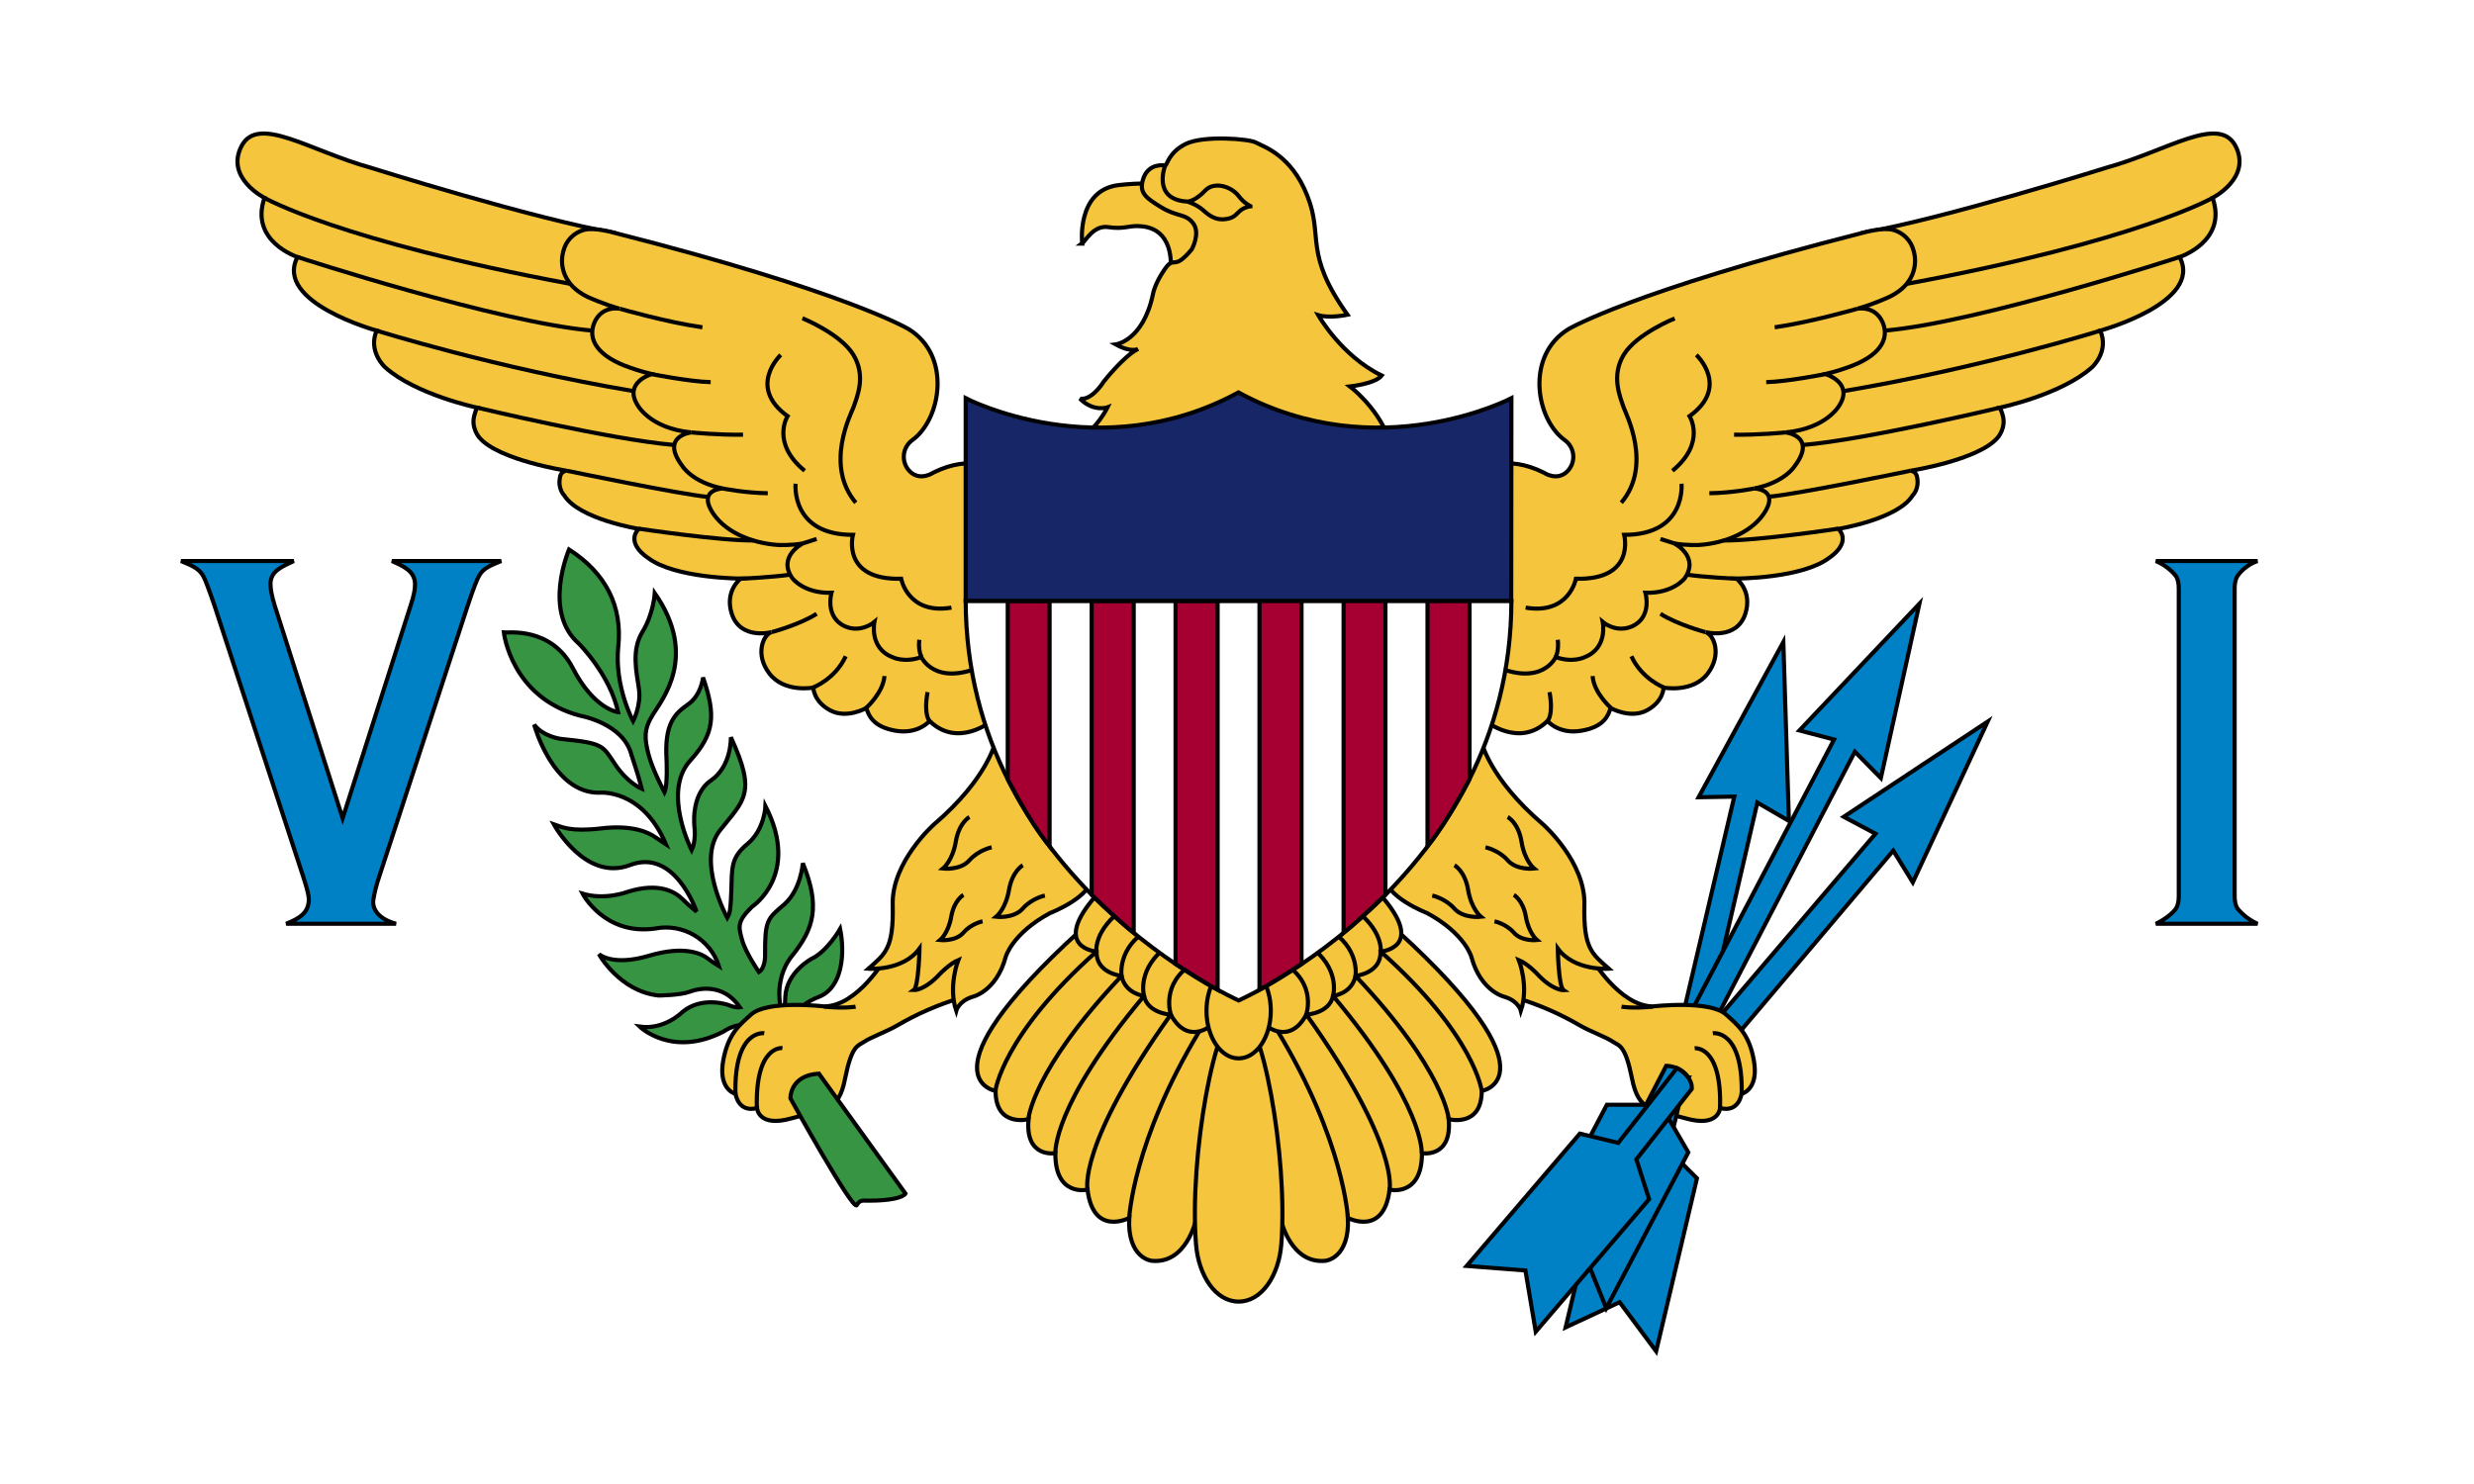
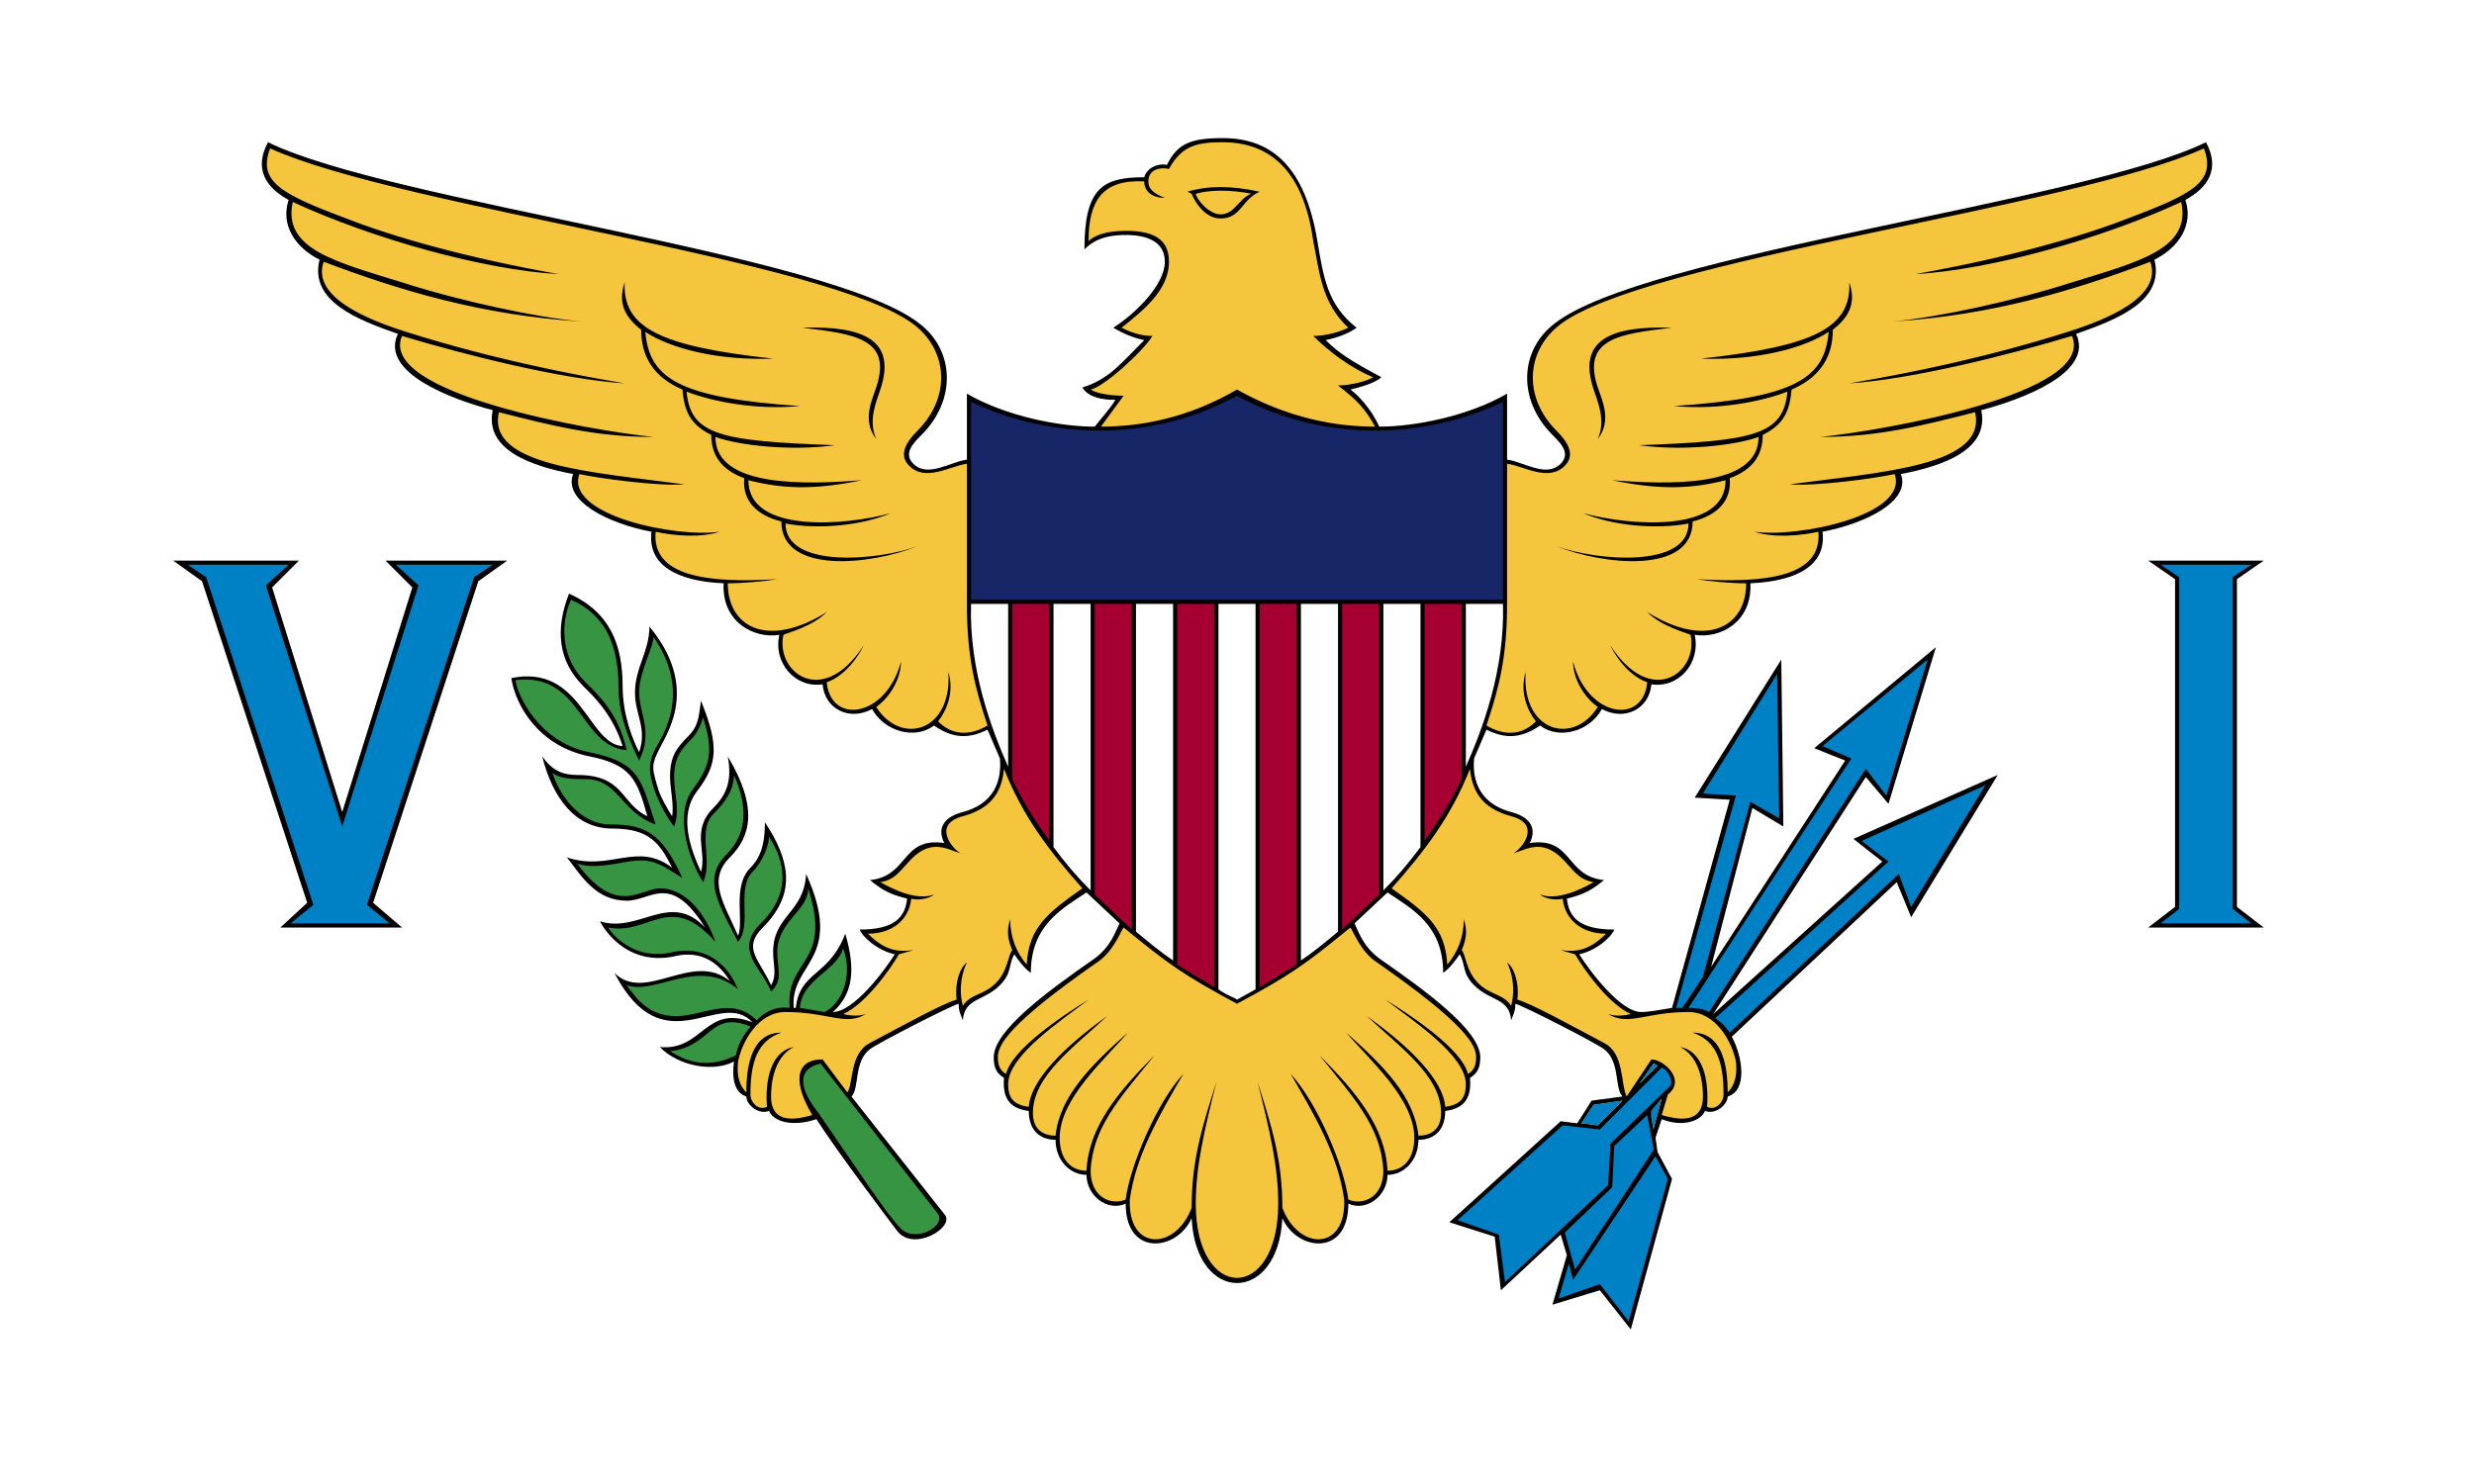
<svg xmlns="http://www.w3.org/2000/svg" width="1200" height="720">
  <path fill="#fff" d="M0 0h1200v720H0z" />
-   <path fill="#369443" stroke="#010002" stroke-width="2" d="M386.1 494.6s-1-6.3 11-10.9c11.8-4.6 12.7-21.6 10.4-33 0 0-6.2 10.8-13.7 14.4 0 0-12.3 6.4-12.9 18.6 0 0 0 4.5-1 8-.5 1.8-6-15.4 4.4-28.1 10.6-13.2 13.6-24 5.1-44.8 0 0-.8 12.7-9 20-8.4 7.1-9.4 7.7-9.3 25 0 0 .1 5.9-3 7.8 0 0-6.5-9.4-8.2-15.7s-2.5-8.8 4.9-16c0 0 23.6-15.4 6.5-48.8 0 0-.5 11.5-8.7 18.3s-7.5 11.4-7.9 23.2-1.2 11-2 12.6c0 0-15.1-27.6-3.5-42.3s18-17.8 5.3-45.2c0 0 .5 14-9.7 21s-7.9 23.2-7.9 23.2.7 6.1-1.4 10.6c0 0-14.5-28.3-.7-43.5 11.8-13 12.5-22 6.2-40.3 0 0-.8 8.5-7.2 13s-11.6 9.2-10.5 26.9c0 0 .6 12.3-1 15.8 0 0-6-11.3-7.8-18.6s-2.4-11.7 2.1-19 22.3-28.5 1-59c0 0-.6 10-6 18.8s-2.9 19.4-1.7 27.5-2.8 15.8-2.8 15.8-9.2-16.9-7.2-36.3c2-19.5-6-35.5-23.9-47 0 0-13 30.3 4.8 45.7 0 0 15.1 15 19 33.2 0 0-11.5-1.1-22-21.4s-32-17-33.4-17.2c0 0 3.5 31.4 36.8 40.3 0 0 21.2 3.6 25.1 19.1 0 0 3.6 10.7 5 16.4 0 0-6.7-2.6-12.9-11.8s-5.4-10.3-26.3-12.4c0 0-8.5-1-13-6.9 0 0 8.9 33.2 31.5 33 0 0 20.8-2.3 32.4 25l-5.3-3.5c-3-2.1-10.7-6-25.9-4.2s-19.4-.7-23.2-2c0 0 15.3 28.1 37 19.8s32 22 32.3 22.6c0 0-3-2.2-6.8-6s-11.7-8.3-26.7-3.6c0 0-10.8 4.2-21.8.9 0 0 10.6 20.4 35.2 16.9a27 27 0 0 1 30.9 18.2s-3.3-2-5.6-3.8-10.5-6.5-28.3-1.2-24.3-.8-24.3-.8 9.9 18 28.9 20.1c0 0 10.5-.1 15-1.8s16.4-4.3 24.5 7.5c0 0-2.2.4-5.6-1.1 0 0-12.7-4.6-22.3 3.4 0 0-8.6 8.8-20.7 7.1 0 0 15.7 15.3 40.6 2.4 0 0 8.4-6.1 14.6-1.4s20.6-4.6 20.6-4.6Z" />
-   <path fill="#f4c53d" stroke="#010002" stroke-width="2" d="M524.9 118.2s-3-25.9 17.7-28.4c21.5-2.5 32.2 2 32.2 2l9.7 19-3.4 12.7-13.3 6.2s2.2-19.7-15.8-20c-4.5-.2-7.2 1.6-14.4.5s-11.1 6.8-12.8 8Z" />
-   <path fill="#f4c53d" stroke="#010002" stroke-width="2" d="M670.2 182.2c-3.1 4-15.4 5.3-15.4 5.3s12.7 9.7 18.1 23.6-146.7.1-146.7.1 6.5-4.7 11-13.6c0 0-6.7 2.5-13.4-4.2 0 0 5 1.7 11.6-8.3 0 0 9.8-12.5 16.6-15.8 0 0-3.2 2-10.8-2.2 0 0 13.2-1.7 18-24.2 0 0 .7-5 5.7-12.2 5-7.3 4 1.4 13.2-9.8 0 0 4.3-7.8.6-12.6s-7.7-3-15.4-7.7-11.2-7.2-8.6-14.4c2.7-7 9.5-6 10.5-6s1.5-6.2 10-10.4 30.8-2.5 34.1-.6 17 5.8 24.8 25.8c8 20-2 27.5 19.5 57.7 0 0-8.7 1.9-14.2.2 0 0 11.2 19.8 30.8 29.3Z" />
-   <path fill="none" stroke="#010002" stroke-width="2" d="M576 97.8c-17.5-.9-10.8-17.6-10.8-17.6" />
-   <path fill="#f4c53d" stroke="#010002" stroke-width="2" d="M606.5 100s-3.1-1.4-5.7-4.9c-3.7-4.8-12-7.2-16.3-2.6 0 0-4.5 5-8.5 5.3 0 0 4.5 1.4 7.6 4.2s6.3 5 11 4.3c4.6-.6 5.3-3 7.5-4.5s4.4-1.7 4.4-1.7Zm114.1 249.8s16.3 13.4 30 0c0 0 5.6 6.7 16.6 4.7 11.1-1.9 13-7.7 14-11 0 0 9.6 5.5 17.7 1.1s8-11 8-11 14.2 2.7 21.4-6.8 2.8-19-1-20.1c0 0 15.1 4 19.3-9 3.5-11.2-4.4-17-4.4-17s32 0 45.1-10.1c0 0 11-6.9 4.4-14 0 0 28.9-4.7 36-16.2 0 0 3.3-3.1 2.2-8.7 0 0-.2-3.1-3.3-3.3 0 0 32.9-5.1 42.3-16 0 0 4.6-5 2.3-11.6 0 0-.5-1.8-1.3-3 0 0 30-6.3 44.8-19.6 0 0 8.5-7.6 4-17.8 0 0 50.1-13.7 38.5-35.7 0 0 23.4-7.6 16-28.7 0 0 19.3-9.8 11-25.4-8.2-14.9-33 2.6-62.3 10.7 0 0-79.5 25-118.6 31.7L792 278.6l-65 25-6.5 46.2Z" />
-   <path fill="#f4c53d" stroke="#010002" stroke-width="2" d="M719.8 227.9s10.4-7.8 29 1.4c0 0 6.2 4.3 11.2-.4a10 10 0 0 0-1.2-15.5c-13.9-10.2-19-41 2.1-53.8 0 0 30.6-18.2 142.8-46.7 0 0 9.4-2.7 14.4-1.4a14 14 0 0 1 10.1 10.2s5 14.2-11.9 22.4c0 0-7.6 3.5-15.4 5.7 0 0 8.6-1.8 12.3 6.7 3.5 8.2-1.6 16.5-17.4 21.9 0 0-4.3 1.6-10.4 3.1 0 0 13.5 3.9 7 14.8 0 0-5.8 11.5-26.3 13.5 0 0 15.3 1.7 4.5 16.2 0 0-4.7 8-19.7 11 0 0 11.4.3 5.7 10.5s-19.2 16-32.4 16.9c0 0-7.2.3-12.2-.8 0 0 12.5 6.3 5.2 16.9 0 0-5.5 7.5-19.1 7.1 0 0 3.5 11.8-6.5 16.3-7.8 3.4-14.2-2.1-14.2-2.1s2.6 12.6-8.7 17c0 0-5.7 3-14.1 0 0 0-6.5 14.5-29.4 4.4-23-10.2-5.4-95.3-5.4-95.3Z" />
-   <path fill="none" stroke="#010002" stroke-width="2" d="M1073.2 96s-36 20.8-148.3 41.7" />
-   <path fill="#f4c53d" stroke="#010002" stroke-width="2" d="M429.4 465s-13.3 23-29.5 23.3c0 0-27.8-3.3-35.7 4-5.5 5-11 9.2-13.4 22.2-2.3 13 4.4 15.7 6 16.3 0 0 1.2 9.2 10.4 6.8 0 0 .5 9.6 16.7 5s22.9-3.1 26-19.3c3.2-16 6.1-15.8 9-17.7 3.9-2.6 11.1-5 16.5-8.2a142 142 0 0 1 29.7-13c6.4-.7 5-22 5-22h-16.4l-8-11.7z" />
-   <path fill="none" stroke="#010002" stroke-width="2" d="M1057.2 124.7s-97.6 31.8-143 35.7m104.6 0s-57.3 18-124.3 29.3m75.4 8.1s-64.6 15.5-95.5 18.1m52.2 12.5S871.8 239.8 858 241" />
-   <path fill="#0081c6" stroke="#010002" stroke-width="2" d="m865 311.5 2.7 86.8-15.3-8.9-25.5 110.2-10.5-7.6 24.8-105.5-17.3.3z" />
-   <path fill="none" stroke="#010002" stroke-width="2" d="M891.7 256.5s-39.9 6-55.8 5.7m6.2 18.6s-16.1-.8-23.9-2m9 27.9s-13.7-3.7-21.8-8.9m1.6 35.7s-10.6-4-15.7-15.1m-10 25s-8.3-7.3-8.8-15.4" />
-   <path fill="#0081c6" stroke="#010002" stroke-width="2" d="m964.1 350.1-36.3 78-9.5-15.4-76.6 90.5-8.3-9.3 76.3-89.4-15.4-8.2z" />
-   <path fill="none" stroke="#010002" stroke-width="2" d="M750.6 349.8s3-2.6 1-14" />
-   <path fill="#0081c6" stroke="#010002" stroke-width="2" d="m931 292.9-18.7 84.6-12.6-12.8-68.5 131.8-10.6-6.2 69-131.5-16.8-4.4z" />
-   <path fill="none" stroke="#010002" stroke-width="2" d="M754.6 318.9s1.6-3.3 1-8.5" />
-   <path fill="#f4c53d" stroke="#010002" stroke-width="2" d="M481 349.8s-16.4 13.4-30.1 0c0 0-5.6 6.7-16.7 4.7s-12.9-7.7-14-11c0 0-9.5 5.5-17.6 1.1s-8.1-11-8.1-11-14 2.7-21.3-6.8-2.8-19 1-20.1c0 0-15.1 4-19.3-9-3.5-11.2 4.4-17 4.4-17s-32 0-45.1-10.1c0 0-11-6.9-4.4-14 0 0-28.9-4.7-36.1-16.2 0 0-3.2-3.1-2.1-8.7 0 0 .2-3.1 3.3-3.3 0 0-32.9-5.1-42.3-16 0 0-4.6-5-2.3-11.6 0 0 .4-1.8 1.2-3 0 0-29.9-6.3-44.7-19.6 0 0-8.5-7.6-4.1-17.8 0 0-50-13.7-38.4-35.7 0 0-23.4-7.6-16-28.7 0 0-19.4-9.8-11-25.4 8.2-14.9 33 2.6 62.3 10.7 0 0 79.5 25 118.6 31.7l111.2 165.6 65 25 6.5 46.2Z" />
-   <path fill="none" stroke="#010002" stroke-width="2" d="M812.3 154.5s-18.5 7.4-24.7 17.6c-6.1 10.1-2 20 0 25.7 1 2.9 14.1 28-1.2 46.1" />
-   <path fill="#f4c53d" stroke="#010002" stroke-width="2" d="M481.7 227.9s-10.4-7.8-29 1.4c0 0-6.2 4.3-11.2-.4a10 10 0 0 1 1.2-15.5c13.8-10.2 19-41-2.1-53.8 0 0-30.6-18.2-142.8-46.7 0 0-9.4-2.7-14.4-1.4a14 14 0 0 0-10.1 10.2s-5 14.2 11.8 22.4c0 0 7.7 3.5 15.5 5.7 0 0-8.6-1.8-12.3 6.7-3.5 8.2 1.6 16.5 17.4 21.9 0 0 4.3 1.6 10.4 3.1 0 0-13.6 3.9-7 14.8 0 0 5.8 11.5 26.2 13.5 0 0-15.3 1.7-4.4 16.2 0 0 4.7 8 19.7 11 0 0-11.4.3-5.7 10.5s19.2 16 32.4 16.9c0 0 7.2.3 12.2-.8 0 0-12.6 6.3-5.2 16.9 0 0 5.5 7.5 19 7.1 0 0-3.4 11.8 6.6 16.3 7.7 3.4 14.2-2.1 14.2-2.1s-2.6 12.6 8.7 17c0 0 5.7 3 14.1 0 0 0 6.5 14.5 29.4 4.4 23-10.2 5.4-95.3 5.4-95.3Z" />
-   <path fill="none" stroke="#010002" stroke-width="2" d="m812 263.6-6.6-2.1m45.5-24.5s-11 2.2-21.8 2.3m37-29.5s-12.9 1.3-25 1.1m44.3-29.4s-18.6 3.7-28.7 3.9m44.2-35.6s-23 6.6-40.1 9m-38 13.4s16.5 15.4-3.3 29.7c0 0 8.2 13-8.3 26.5" />
-   <path fill="#f4c53d" stroke="#010002" stroke-width="2" d="M483 359.2s-3.3 18-30 40.8c0 0-20.6 18.2-20 39 .5 21.4-3.7 23.8-11.8 31 0 0 16.7 1.3 24.8-9.8 0 0-.4 18.5-2.8 20.2 0 0 5.2.3 12.8-8 0 0 4.6-4.8 8.8-6.6 0 0-5 12.7-1 24.6 0 0 1.2-4.6 7.7-6.7 0 0 11.7-2.4 16.3-19.4 0 0 3-11.3 21.5-21.3 0 0 20.9-8 20.4-18.2-.6-10.3-46.6-65.6-46.6-65.6Z" />
-   <path fill="none" stroke="#010002" stroke-width="2" d="M815.6 234.7s2.5 24.8-27.8 24.8c0 0 5.8 22-23.4 21.3 0 0-3.3 17.6-24.4 14" />
-   <path fill="#f4c53d" stroke="#010002" stroke-width="2" d="M772 465s13.5 23 29.6 23.3c0 0 27.9-3.3 35.7 4 5.5 5 11.1 9.2 13.4 22.2s-4.4 15.7-6 16.3c0 0-1.2 9.2-10.4 6.8 0 0-.5 9.6-16.7 5s-22.8-3.1-26-19.3c-3.2-16-6-15.8-9-17.7-3.8-2.6-11-5-16.5-8.2a142 142 0 0 0-29.7-13c-6.3-.7-5-22-5-22h16.4l8-11.7z" />
-   <path fill="#f4c53d" stroke="#010002" stroke-width="2" d="M718.4 359.2s3.4 18 30.1 40.8c0 0 20.6 18.2 20 39-.5 21.4 3.8 23.8 11.9 31 0 0-16.7 1.3-24.8-9.8 0 0 .3 18.5 2.8 20.2 0 0-5.3.3-12.9-8 0 0-4.5-4.8-8.8-6.6 0 0 5 12.7 1 24.6 0 0-1.1-4.6-7.7-6.7 0 0-11.7-2.4-16.3-19.4 0 0-3-11.3-21.5-21.3 0 0-20.9-8-20.4-18.2.6-10.3 46.6-65.6 46.6-65.6Z" />
-   <path fill="none" stroke="#010002" stroke-width="2" d="M786.5 488.4s4.8 1 15.1 0m29.2 12.9s14.6-2.2 14 29.4M822 508.6s13.2-1.6 12.3 29.1M694.7 434.5s6.3 1.3 10.7 6.3c4.5 5 12.9 4 12.9 4s-4.6-3.7-6.2-13c-1.5-9.2-6.6-12-6.6-12m15-8.7s6.4 1.3 10.8 6.3 12.8 4 12.8 4-4.6-3.7-6.1-13-6.7-12-6.7-12m-6.4 50.6s5.5 1.1 9.4 5.5c3.8 4.4 11.2 3.6 11.2 3.6s-4-3.3-5.4-11.4c-1.4-8-5.8-10.5-5.8-10.5" />
-   <path fill="#f4c53d" stroke="#010002" stroke-width="2" d="M621.4 592.2s4.8 21.2 21.5 19.5c0 0 11.8-1.1 10.9-20.8 0 0 17.4 9.3 20.2-13.7 0 0 15.8 3.7 15.7-17.7 0 0 14.7 2.6 13-16.5 0 0 16 4.2 16-13.7 0 0 37.4-6.2-40.6-77.4l-69.7 41.5z" />
-   <path fill="#f4c53d" stroke="#010002" stroke-width="2" d="M613.7 497.3s11.6 10.3 19.9-5c0 0 11.2-.6 13-9.1 0 0 9.1-1 10.9-9.7 0 0 12.5-1.3 12.1-11.8 0 0 22.7-1.8 0-27.5S608.4 477 608.4 477z" />
-   <path fill="none" stroke="#010002" stroke-width="2" d="M653.8 591s-1.8-37.3-34-90.6m54.2 76.8s5-21.4-40.4-85c0 0 5.3-15.1-11-24.9m67 92.2s1.5-23.3-43-76.3c0 0 4-13.7-12.2-24.7m68.3 84.5s-1.7-23.5-45.2-69.5c0 0 2.2-14-13.4-22.7m74.6 78.5s-3.2-26.9-49-67.6c0 0 1.5-10.6-13.8-21.3" />
-   <path fill="#f4c53d" stroke="#010002" stroke-width="2" d="M580 592.2s-4.7 21.2-21.4 19.5c0 0-11.8-1.1-10.9-20.8 0 0-17.4 9.3-20.2-13.7 0 0-15.8 3.7-15.6-17.7 0 0-14.8 2.6-13-16.5 0 0-16 4.2-16-13.7 0 0-37.5-6.2 40.6-77.4l69.6 41.5-13 98.8Z" />
-   <path fill="#f4c53d" stroke="#010002" stroke-width="2" d="M587.8 497.3s-11.6 10.3-19.9-5c0 0-11.2-.6-13-9.1 0 0-9.1-1-10.9-9.7 0 0-12.5-1.3-12.1-11.8 0 0-22.7-1.8 0-27.5s61.2 42.7 61.2 42.7z" />
-   <path fill="none" stroke="#010002" stroke-width="2" d="M547.7 591s1.8-37.3 34-90.6m-54.2 76.8s-5-21.4 40.4-85c0 0-5.2-15.1 11-24.9" />
-   <path fill="#f4c53d" stroke="#010002" stroke-width="2" d="M600.8 491c11.2 0 24 70.2 20.7 112.6-1.2 15.3-9.5 27.9-20.7 27.9s-19.5-12.6-20.7-28c-3.3-42.3 9.4-112.6 20.7-112.6" />
-   <path fill="none" stroke="#010002" stroke-width="2" d="M511.9 559.5s-1.5-23.3 43-76.3c0 0-3.9-13.7 12.2-24.7M498.8 543s1.7-23.5 45.2-69.5c0 0-2.2-14 13.4-22.7" />
-   <ellipse cx="600.8" cy="490.4" fill="#f4c53d" stroke="#010002" stroke-width="2" rx="15.6" ry="23.1" />
-   <path fill="none" stroke="#010002" stroke-width="2" d="M482.8 529.3s3.2-26.9 49-67.6c0 0-1.5-10.6 13.8-21.3" />
-   <path fill="#fff" stroke="#010002" stroke-width="2" d="M600.8 485.4s132-58.5 132.3-193.9H468.4c.3 135.3 132.4 193.9 132.4 193.9Z" />
-   <path fill="none" stroke="#010002" stroke-width="2" d="M529.5 291.5h20.4m-61.1 0H509m61.1 0h20.4" />
-   <path fill="#a60032" stroke="#010002" stroke-width="2" d="M488.8 291.5V378s10 20 20.3 32.6v-119zm40.7 0v142.6s12.7 12.4 20.4 18.5V291.5zm40.7 0v176.2s14.5 9.4 20.4 12.5V291.5z" />
-   <path fill="none" stroke="#010002" stroke-width="2" d="M488.8 291.5H509m20.4 0h20.4m20.3 0h20.4" />
-   <path fill="#a60032" stroke="#010002" stroke-width="2" d="M712.8 291.5V378s-10.2 20-20.4 32.6v-119zm-40.8 0v142.6s-12.7 12.4-20.3 18.5V291.5zm-40.7 0v176.2s-14.5 9.4-20.4 12.5V291.5z" />
-   <path fill="#0081c6" stroke="#010002" stroke-width="2" d="m814.2 536.7-5.1 21 14 14-19.8 83.9-17.7-23.8-26.2 12.2 19.9-83.9 18.4-5 4.8-21s5.6-2.2 11.7 2.6Z" />
-   <path fill="#0081c6" stroke="#010002" stroke-width="2" d="m819 522.8-10.2 18.9 10.1 17.4-39.8 75.6-11.2-27.8-28.3 4.7 39.8-75.6h19l9.8-18.9s7.1 0 10.7 5.7Z" />
-   <path fill="#0081c6" stroke="#010002" stroke-width="2" d="m820.6 528.3-26.9 34.2 6.2 19.3-55 64.3-5-29.7-28.5-2.2 54.9-64.2 18.6 4.5 28.5-36.3s7.6 3.8 7.2 10.1Z" />
-   <path fill="none" stroke="#010002" stroke-width="2" d="M128.3 96s36 20.8 148.3 41.7m-132.3-13s97.5 31.8 143 35.7m-104.6 0s57.3 18 124.3 29.3m-75.4 8.1s64.6 15.5 95.5 18.1M275 228.4s54.6 11.4 68.5 12.7m-33.7 15.4s39.9 6 55.8 5.7m-6.3 18.6s16.2-.8 24-2m-9 27.9s13.7-3.7 21.8-8.9m-1.6 35.7s10.6-4 15.7-15.1m10 25s8.2-7.3 8.8-15.4m21.9 21.8s-3-2.6-1-14m-3-17s-1.6-3.2-1-8.4m-56.7-156s18.5 7.5 24.7 17.7 2 20 0 25.7c-1.1 2.9-14.1 28 1.2 46.1m-25.6 19.7 6.6-2.1M350.5 237s11 2.2 21.9 2.3m-37-29.5s12.9 1.3 25 1.1" />
-   <path fill="#369443" stroke="#010002" stroke-width="2" d="M383.4 532.9s-.4-11.2 13.8-12l42 58.2s-1.6 3.8-20.6 3.4c0 0-2 0-3 2.2-1.7 3.4-32.2-51.8-32.2-51.8Z" />
-   <path fill="none" stroke="#010002" stroke-width="2" d="M316 181.5s18.7 3.7 28.7 3.9m-44-35.6s22.9 6.6 40 9m38 13.4s-16.5 15.4 3.3 29.7c0 0-8.2 13 8.3 26.5m-4.4 6.3s-2.5 24.8 27.8 24.8c0 0-5.8 22 23.4 21.3 0 0 3.3 17.6 24.4 14M415 488.4s-4.8 1-15.2 0m-29.1 12.9s-14.6-2.2-14 29.4m22.8-22.2s-13.2-1.6-12.4 29.1m139.7-103.1s-6.3 1.3-10.7 6.3-12.9 4-12.9 4 4.6-3.7 6.2-13c1.6-9.2 6.7-12 6.7-12m-15.1-8.7s-6.4 1.3-10.8 6.3-12.8 4-12.8 4 4.6-3.7 6.2-13c1.5-9.2 6.6-12 6.6-12m6.4 50.6s-5.5 1.1-9.3 5.5-11.3 3.6-11.3 3.6 4-3.3 5.4-11.4c1.4-8 5.9-10.5 5.9-10.5" />
-   <path fill="#162667" stroke="#010002" stroke-width="2" d="M733.1 193.2s-64.8 33.9-132.4-2.8c-67.5 36.7-132.3 2.8-132.3 2.8v98.3H733z" />
-   <path fill="#0081c6" stroke="#010002" stroke-width="2" d="M138.8 448.2c6.4-2.6 11-5.2 11-12q0-2.5-2.7-10.8L104 293.7q-4-11.7-5.4-14.2c-2-3.7-5.7-5.2-10.8-7.3h54.7c-6 2.8-11.4 5-11.3 11.3q0 3.6 2 10.2l33 103.3 33-103.3q2.2-6.6 2.1-10.2c0-6.5-5.7-8.8-11.2-11.3h53c-4.8 2-8.8 3.4-10.8 7.3q-1.5 2.5-5.4 14.2l-43 131.7a68 68 0 0 0-2.8 11s-2 8.2 11 11.8zm918-13.6v-149q0-3.9-1.3-6c-.9-1.3-4.6-5.3-9.8-7.4h49.3c-5.3 1.7-9 6-9.8 7.4q-1.3 2.1-1.3 6v149q0 4 1.3 6.1a27 27 0 0 0 9.8 7.5h-49.3c5.2-2.4 9-6.1 9.8-7.5q1.3-2.1 1.3-6Z" />
+   <path fill="#000" d="M1045 126c12-6 19-17 15-29 11-6 17-15 10-28-59 29-273 54-316 88-17 13-18 37-1 54 4 4 9 9 4 14-7 7-18-1-26-2v-32c-19 11-45 16-62 16-4-9-11-16-14-18 4-1 12-3 15-6-15-8-21-12-27-18 5-1 11-3 15-6-14-11-16-24-19-42-6-36-22-50-46-50-16 0-22 3-27 13-5-1-10 2-11 6-20 0-29 5-29 35 3-3 8-7 20-7 10 0 19 3 19 13 0 11-14 25-25 32q7.5 4.5 15 6c-11 11-17 19-30 23 3 5 10 6 16 6-3 5-7 9-10 13-17 0-43-5-62-16v32c-8 1-19 9-26 2-5-5 0-10 4-14 17-17 16-41-1-54-43-34-257-59-316-88-7 13-1 22 10 28-4 12 3 23 15 29-5 20 18 29 38 36-9 19 27 32 46 37-4 19 18 27 39 31-5 13 17 24 38 28-2 16 12 24 35 25-1 19 15 27 27 25-3 14 8 26 21 24 1 12 13 18 24 12 6 11 21 15 30 8 10 7 18 6 26 2l6 14c1 11-3 22-18 26-8 2-13 7-9 15-21-3-17 16-36 18 6 5 10 7 18 9-1 9-6 15-23 15 1 3 8 10 17 12-5 8-20 28-30 28 10-9 11-21 6-38-8 21-22 18-24 36h-1c-2-22 25-23 6-65-1 19-16 20-16 38 0 6 2 11-1 16-6-13-14-18-4-28 15-15 14-30 3-48l-2-3c0 8-1 16-7 22-9 9-3 26-6 33-7-16-15-27-4-38 10-10 14-24-1-49 2 11 0 18-7 25-11 11-3 21-6 31-5-11-11-27-2-39 10-13 11-22 2-44-1 7-1 12-6 17-6 6-9 10-9 20 0 5 2 14 1 19-2-3-6-10-7-14-3-10-3-11 1-19s19-30-5-59c0 12-7 20-7 32 0 11 6 17 2 29-3-6-8-18-8-32 0-20-6-36-26-45-7 18-5 33 7 45 4 4 14 13 19 29-17-1-20-40-54-33 2 13 13 33 38 38 20 4 23 11 28 29-13-6-11-20-34-20-7 0-12-2-17-9 5 20 16 35 34 35s23 7 29 19c-17-13-30 2-51-5 7 9 14 21 29 21 12 0 21-14 38 13-17-18-32 3-51-3 1 2 12 22 36 17 16-4 24 7 27 12-18-15-41 11-56-4 24 46 51 7 67 24-23-9-24 14-45 12 10 10 27 12 36 7-1 8 0 15 6 17 0 4 6 9 11 7 2 5 11 8 23 4 11 17 33 46 39 54 8 11 29-2 23-8l-45-57c4-4 1-17 9-23 4-3 39-21 43-22 0 4 1 5 2 8 1-11 10-9 18-17 6-6 4-10 7-15 2 3 5 7 8 9 0-23 15-31 27-39l16 15c-2 4-4 11-12 17-23 16-49 35-49 48 0 6 2 8 5 10-1 11 4 15 12 16 0 9 5 14 13 14 0 10 7 17 15 17 0 10 10 18 19 14 0 26 25 23 32 7 2 42 42 42 44 0 7 16 32 19 32-7 9 4 19-4 19-14 8 0 15-7 15-17 8 0 13-5 13-14 8-1 13-5 12-16 3-2 5-4 5-10 0-13-26-32-49-48-8-6-10-13-12-17l16-15c12 8 27 16 27 39 3-2 6-6 8-9 3 5 1 9 7 15 8 8 17 6 18 17 1-3 2-4 2-8 4 1 39 19 43 22 8 6 5 19 9 23l-15 2-7 11-8-1-54 49 22 7 3 26 29-27 3 10-7 24 23-7 15 19 20-73-7-13-1-7 3-9c10 4 19 1 21-4 5 2 11-3 11-7 10-3 7-20 2-29l80-75 7 17 42-69-70 31 14 11-82 74 74-115 11 13 23-76-59 49 15 6-65 100 20-77 15 9-1-81-42 67 17 1-28 101c-6 1-11 2-15 2-10 0-25-20-30-28 9-2 16-9 17-12-17 0-22-6-23-15 8-2 12-4 18-9-19-2-15-21-36-18 4-8-1-13-9-15-15-4-19-15-18-26l6-14c8 4 16 5 26-2 9 7 24 3 30-8 11 6 23 0 24-12 13 2 24-10 21-24 12 2 28-6 27-25 23-1 37-9 35-25 21-4 43-15 38-28 21-4 43-12 39-31 19-5 55-18 46-37 20-7 43-16 38-36M489 372c-8-18-19-47-18-79h18zm40 60c-7-7-12-13-18-21V293h18zm40 34c-6-4-12-9-18-14V293h18zm40 14-9 5c-1-1-5-2-9-5V293h18zm40-28c-6 5-12 10-18 14V293h18zm40-41c-6 8-11 14-18 21V293h18zm22-39v-79h18c1 32-10 61-18 79m-511-87-34 109-34-109 13-13H84l14 10 51 156-13 12h59l-14-12 51-156 14-10h-59zm885-4 13-9h-56l13 9v159l-13 10h56l-13-10z" />
+   <path fill="#f4c53d" d="M755 265c22 9 66 14 66-12 12-3 19-10 18-21 11-4 16-11 16-21 10-5 13-11 14-22 14-6 20-16 20-29 9-7 11-14 8-23 1 22-17 31-72 37 27 1 50-5 62-13-2 22-15 32-75 36 21 2 42-2 55-7-2 21-16 24-72 26 22 3 47 0 58-4 0 25-45 23-71 21 24 5 39 4 55 0 0 26-47 22-69 16 14 6 35 8 51 5 0 22-45 18-64 11m20-52c7-9 2-19 0-25-8-24 11-26 36-29-30-1-46 6-38 30 2 6 6 15 2 24m-54 139c6-18 10-33 10-59v-68c8 1 20 9 28 1 5-5 2-11-4-17-16-16-15-38 1-51 40-32 249-57 313-86 6 16-5 22-37 34-23 9-58 19-103 27 36-2 90-17 129-35 5 23-21 29-53 39-28 9-65 17-87 19 48-3 88-15 125-29 6 17-21 28-40 34s-53 16-106 25c31-2 78-14 108-23 12 28-92 46-122 49 29 0 51-6 75-12 6 26-45 29-90 35 13 1 42-3 51-5 7 20-47 31-68 28 9 3 22 2 31 0 2 22-26 25-59 23 6 1 16 2 24 2 0 21-19 32-48 14 7 7 19 10 21 11 4 18-19 36-39 5 5 10 12 16 18 18-2 21-29 17-36-10 0 8 5 17 12 22-12 19-37 12-35-17-3 10 1 19 5 24-9 9-19 5-24 2M592 104c-6 0-12-8-12-10 7-2 17-2 27 0-6 2-8 10-15 10m0 2c10 0 10-9 19-13-14-3-25-3-35 0l2 1c2 5 7 12 14 12m-58 101 11-15c-6 0-13-1-16-3 6-1 25-18 30-26-6 0-11-2-15-4 10-8 23-18 23-32 0-12-9-15-21-15-11 0-16 3-18 5 0-20 7-30 27-29 0 5 4 8 10 8-5-2-8-4-8-8 0-6 6-7 10-6 6-11 13-13 26-13 27 0 40 19 44 48 3 15 4 30 17 42-4 2-11 4-17 4 8 8 19 16 29 20-3 2-11 4-17 4 9 7 13 11 18 20-19 0-42-4-67-18-24 14-47 18-66 18m272 334 3-10c9-7-2-17-8-17l-12 18c-3-6-1-21-11-26-17-9-35-19-42-21 1-9-2-16-5-18 0 0 5 9 2 21-4-6-10-5-16-11s-6-14-8-16c2-5 3-9 1-15 0 9-3 16-8 22-1-18-10-25-27-37 16-18 29-35 38-58 1 10 5 19 20 23s5 16 1 18c7-2 15-8 26 5 3 3 6 8 13 9-7 4-18 9-26 6 2 2 8 3 11 2 1 10 9 17 21 17-8 8-14 9-22 8l7 2c4 7 16 24 27 29-4 1-8 1-11 0 10 6 18-1 39-1 13 0 21 14 23 24 1 9-2 13-4 15 0-14-3-29-17-29 12 4 15 15 15 30 0 4-4 8-8 6 1-13-2-27-13-29 8 4 11 14 11 24 0 14-13 11-20 9m-11-15 7-10 2 1zm7 22-1-6v-3l5-6zm-27-2-8-1 6-9 14-2zM425 213c-4-9 0-18 2-24 8-24-8-31-38-30 25 3 44 5 36 29-2 6-7 16 0 25m20 52c-19 7-64 11-64-11 16 3 37 1 51-5-22 6-69 10-69-16 16 4 31 5 55 0-26 2-71 4-71-21 11 4 36 7 58 4-56-2-70-5-72-26 13 5 34 9 55 7-60-4-73-14-75-36 12 8 35 14 62 13-55-6-73-15-72-37-3 9-1 16 8 23 0 13 6 23 20 29 1 11 4 17 14 22 0 10 5 17 16 21-1 11 6 18 18 21 0 26 44 21 66 12m34 87c-5 3-15 7-24-2 4-5 8-14 5-24 2 29-23 36-35 17 7-5 12-14 12-22-7 27-34 31-36 10 6-2 13-8 18-18-20 31-43 13-39-5 2-1 14-4 21-11-29 18-48 7-48-14 8 0 18-1 24-2-33 2-61-1-59-23 9 2 22 3 31 0-21 3-75-8-68-28 9 2 38 6 51 5-45-6-96-9-90-35 24 6 46 12 75 12-30-3-134-21-122-49 30 9 77 21 108 23-53-9-87-19-106-25s-46-17-40-34c37 14 77 26 125 29-22-2-59-10-87-19-32-10-58-16-53-39 39 18 93 33 129 35-45-8-80-18-103-27-32-12-43-18-37-34 64 29 273 54 313 86 16 13 17 35 1 51-6 6-9 12-4 17 8 8 20 0 28-1v68c0 26 4 41 10 59m99 234c-8 21-31 21-30-4 3-22 15-42 26-61-13 14-26 45-28 61-7 3-17-1-17-14 1-21 14-35 31-56-18 18-32 35-33 56-8 0-13-6-13-16 0-19 22-38 33-51-18 16-33 31-35 50-6 0-11-3-11-11 0-18 20-32 36-47-21 15-37 31-38 44-8-1-10-5-10-11 0-14 26-31 39-41-13 8-37 24-40 36-2-1-4-3-4-8 0-6 5-16 48-46 8-5 12-16 13-17 22 18 29 23 55 37 26-14 33-19 55-37 1 1 5 12 13 17 43 30 48 40 48 46 0 5-2 7-4 8-3-12-27-28-40-36 13 10 39 27 39 41 0 6-2 10-10 11-1-13-17-29-38-44 16 15 36 29 36 47 0 8-5 11-11 11-2-19-17-34-35-50 11 13 33 32 33 51 0 10-5 16-13 16-1-21-15-38-33-56 17 21 30 35 31 56 0 13-10 17-17 14-2-16-15-47-28-61 11 19 23 39 26 61 1 25-22 25-30 4 0-23-5-39-12-61 6 24 10 41 10 59 0 48-40 48-40 0 0-18 4-35 10-59-7 22-12 38-12 61m-184-45c-7 2-20 5-20-9 0-10 3-20 11-24-11 2-14 16-13 29-4 2-8-2-8-6 0-15 3-26 15-30-14 0-17 15-17 29-2-2-5-6-4-15 2-10 10-24 23-24 21 0 29 7 39 1-3 1-7 1-11 0 11-5 23-22 27-29l7-2c-8 1-14 0-22-8 12 0 20-7 21-17 3 1 9 0 11-2-8 3-19-2-26-6 7-1 10-6 13-9 11-13 19-7 26-5-4-2-14-14 1-18s19-13 20-23c9 23 22 40 38 58-17 12-26 19-27 37-5-6-8-13-8-22-2 6-1 10 1 15-2 2-2 10-8 16s-12 5-16 11c-3-12 2-21 2-21-3 2-6 9-5 18-7 2-25 12-42 21-10 5-8 20-11 24l-12-16c-14 0-14 12-5 27" />
+   <path fill="#162667" d="M471 291v-96c40 19 89 19 129-3 40 22 89 22 129 3v96z" />
+   <path fill="#a60032" d="M691 293v115c5-7 13-19 18-30v-85zm-40 158 18-17V293h-18zm-40 28 18-11V293h-18zm-40-11 18 11V293h-18zm-40-34 18 17V293h-18zm-40-56c5 11 13 23 18 30V293h-18z" />
+   <path fill="#0081c6" d="m1083 280 9-6h-44l9 6v161l-9 7h44l-9-7zM915 386l20-66-51 42 14 6-79 121c6 0 8 1 10 2l76-118zm1 32-84 76c3 2 5 4 7 7l82-77 6 16 36-59-60 27zm-67-29 14 8-1-70-36 58 16 1-29 103h3l10-15zm-66 167-1 20-23 22 5 18 38-58v-1l-3-16zm23-38-30 30-18-2-51 46 20 7 3 23 50-47 1-17v-3l29-28c2-2-1-8-4-9m-43 103-2-8-5 17 20-7 14 18 19-69-6-11zM203 284l-37 117-37-117 11-10H91l9 6 52 159-11 9h48l-11-9 52-159 9-6h-47zm599 232-7 10 9-9zm4 17-5 6v3l1 6zm-19 1-14 2-6 9 8 1z" />
+   <path fill="#369443" d="M392 431c0 11-15 16-15 31 0 7 3 14-3 19-5-12-18-20-5-33 4-4 19-19 4-42 0 4-3 12-8 17-8 8 0 26-7 34-8-16-18-30-6-42 9-9 12-21 4-39 0 7-4 13-10 19-8 8 0 23-5 33-7-11-14-33-5-45s10-19 5-35c-1 4-3 8-6 11-4 4-8 8-8 18 0 8 3 16 0 24-2-2-8-12-10-19s-3-11 1-19c6-10 16-29-1-54 0 5-7 17-7 27s7 19 0 33c-7-14-10-25-10-36 0-21-7-35-23-42-3 6-8 25 7 40 6 6 16 15 20 33-23-2-22-38-54-34 1 7 11 30 36 35s25 14 32 35c-17-6-18-22-34-22-6 0-12 0-16-3 3 10 13 25 28 25 17 0 25 4 35 26-14-9-16-10-32-7-11 2-16 1-19 0 19 26 31 12 40 12 15 0 24 17 27 26-22-25-32-3-52-7 3 5 14 16 31 12 23-5 31 16 31 16l1 2c-19-16-40 3-54-2 5 7 11 15 24 15s27-10 39 2c3-3 8-7 16-6-2-24 21-21 9-58m17 29c-3 11-20 15-21 29l12 2c8-4 14-17 9-31m46 129-57-73c-13 3-9 14-1 24 18 26 33 49 39 55 7 9 23 0 19-6m-130-79c5 3 16 10 32 2 1-6 4-10 7-14-20-8-19 10-39 12" />
</svg>
